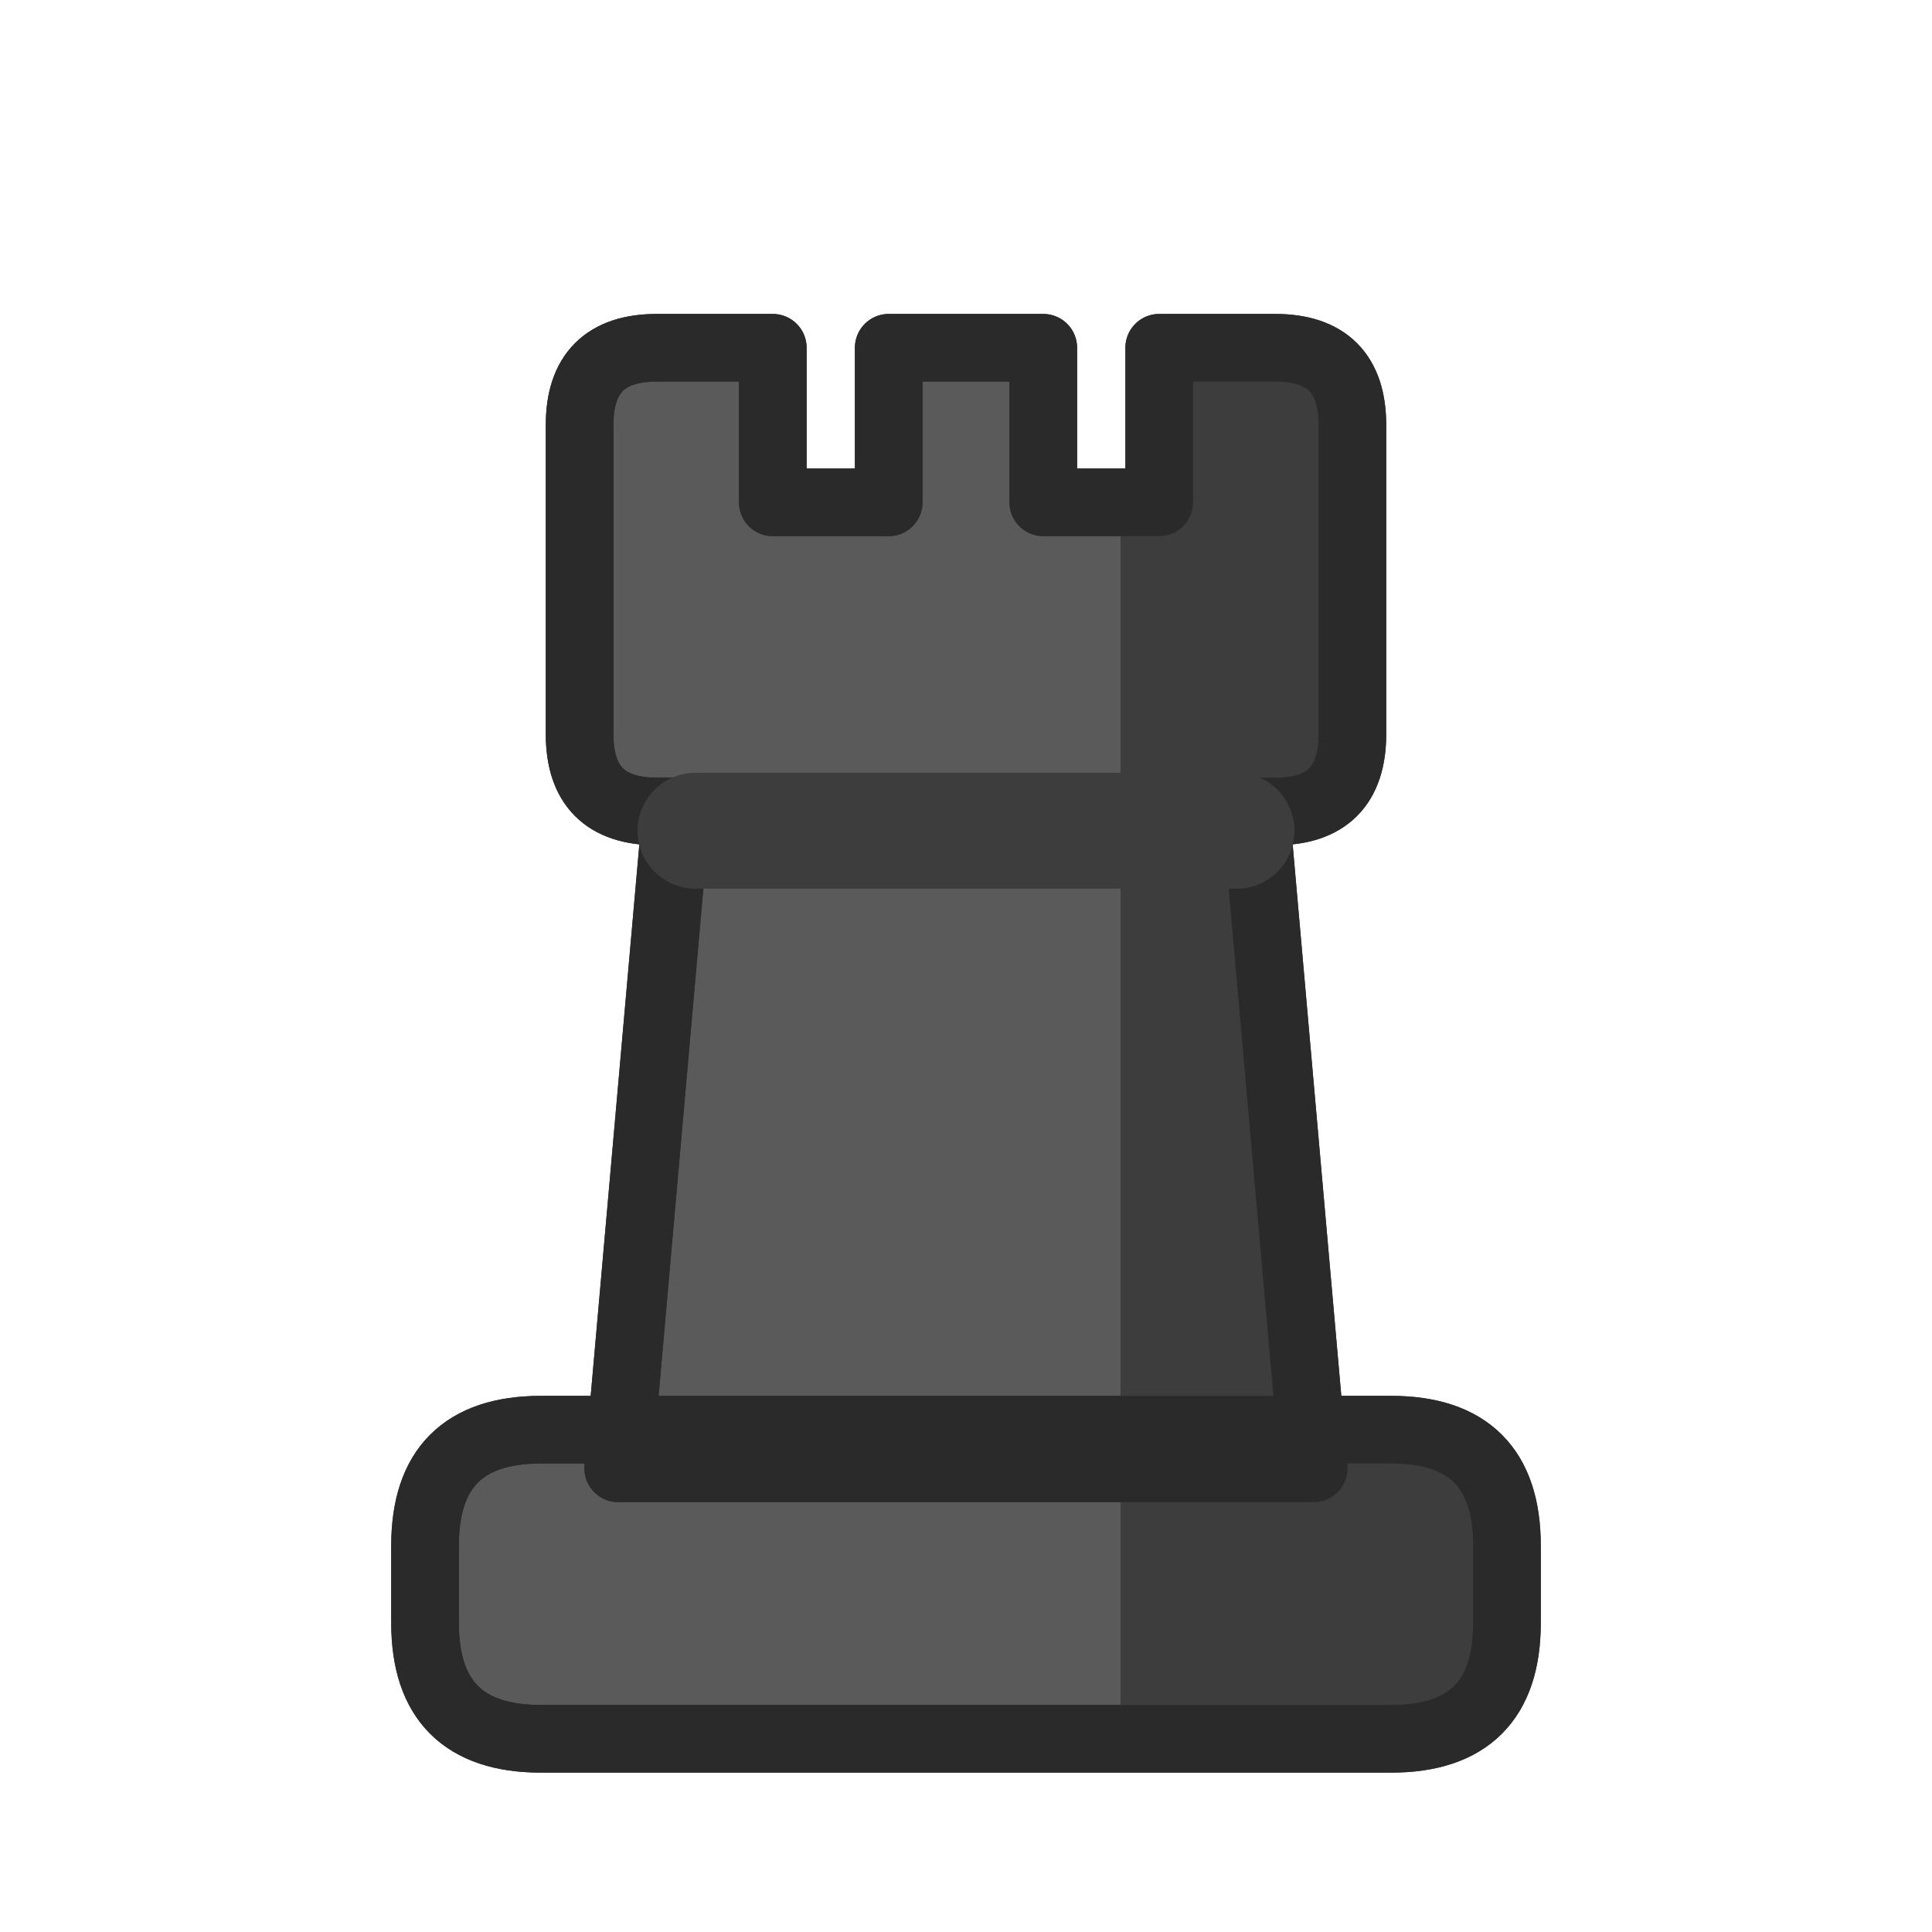
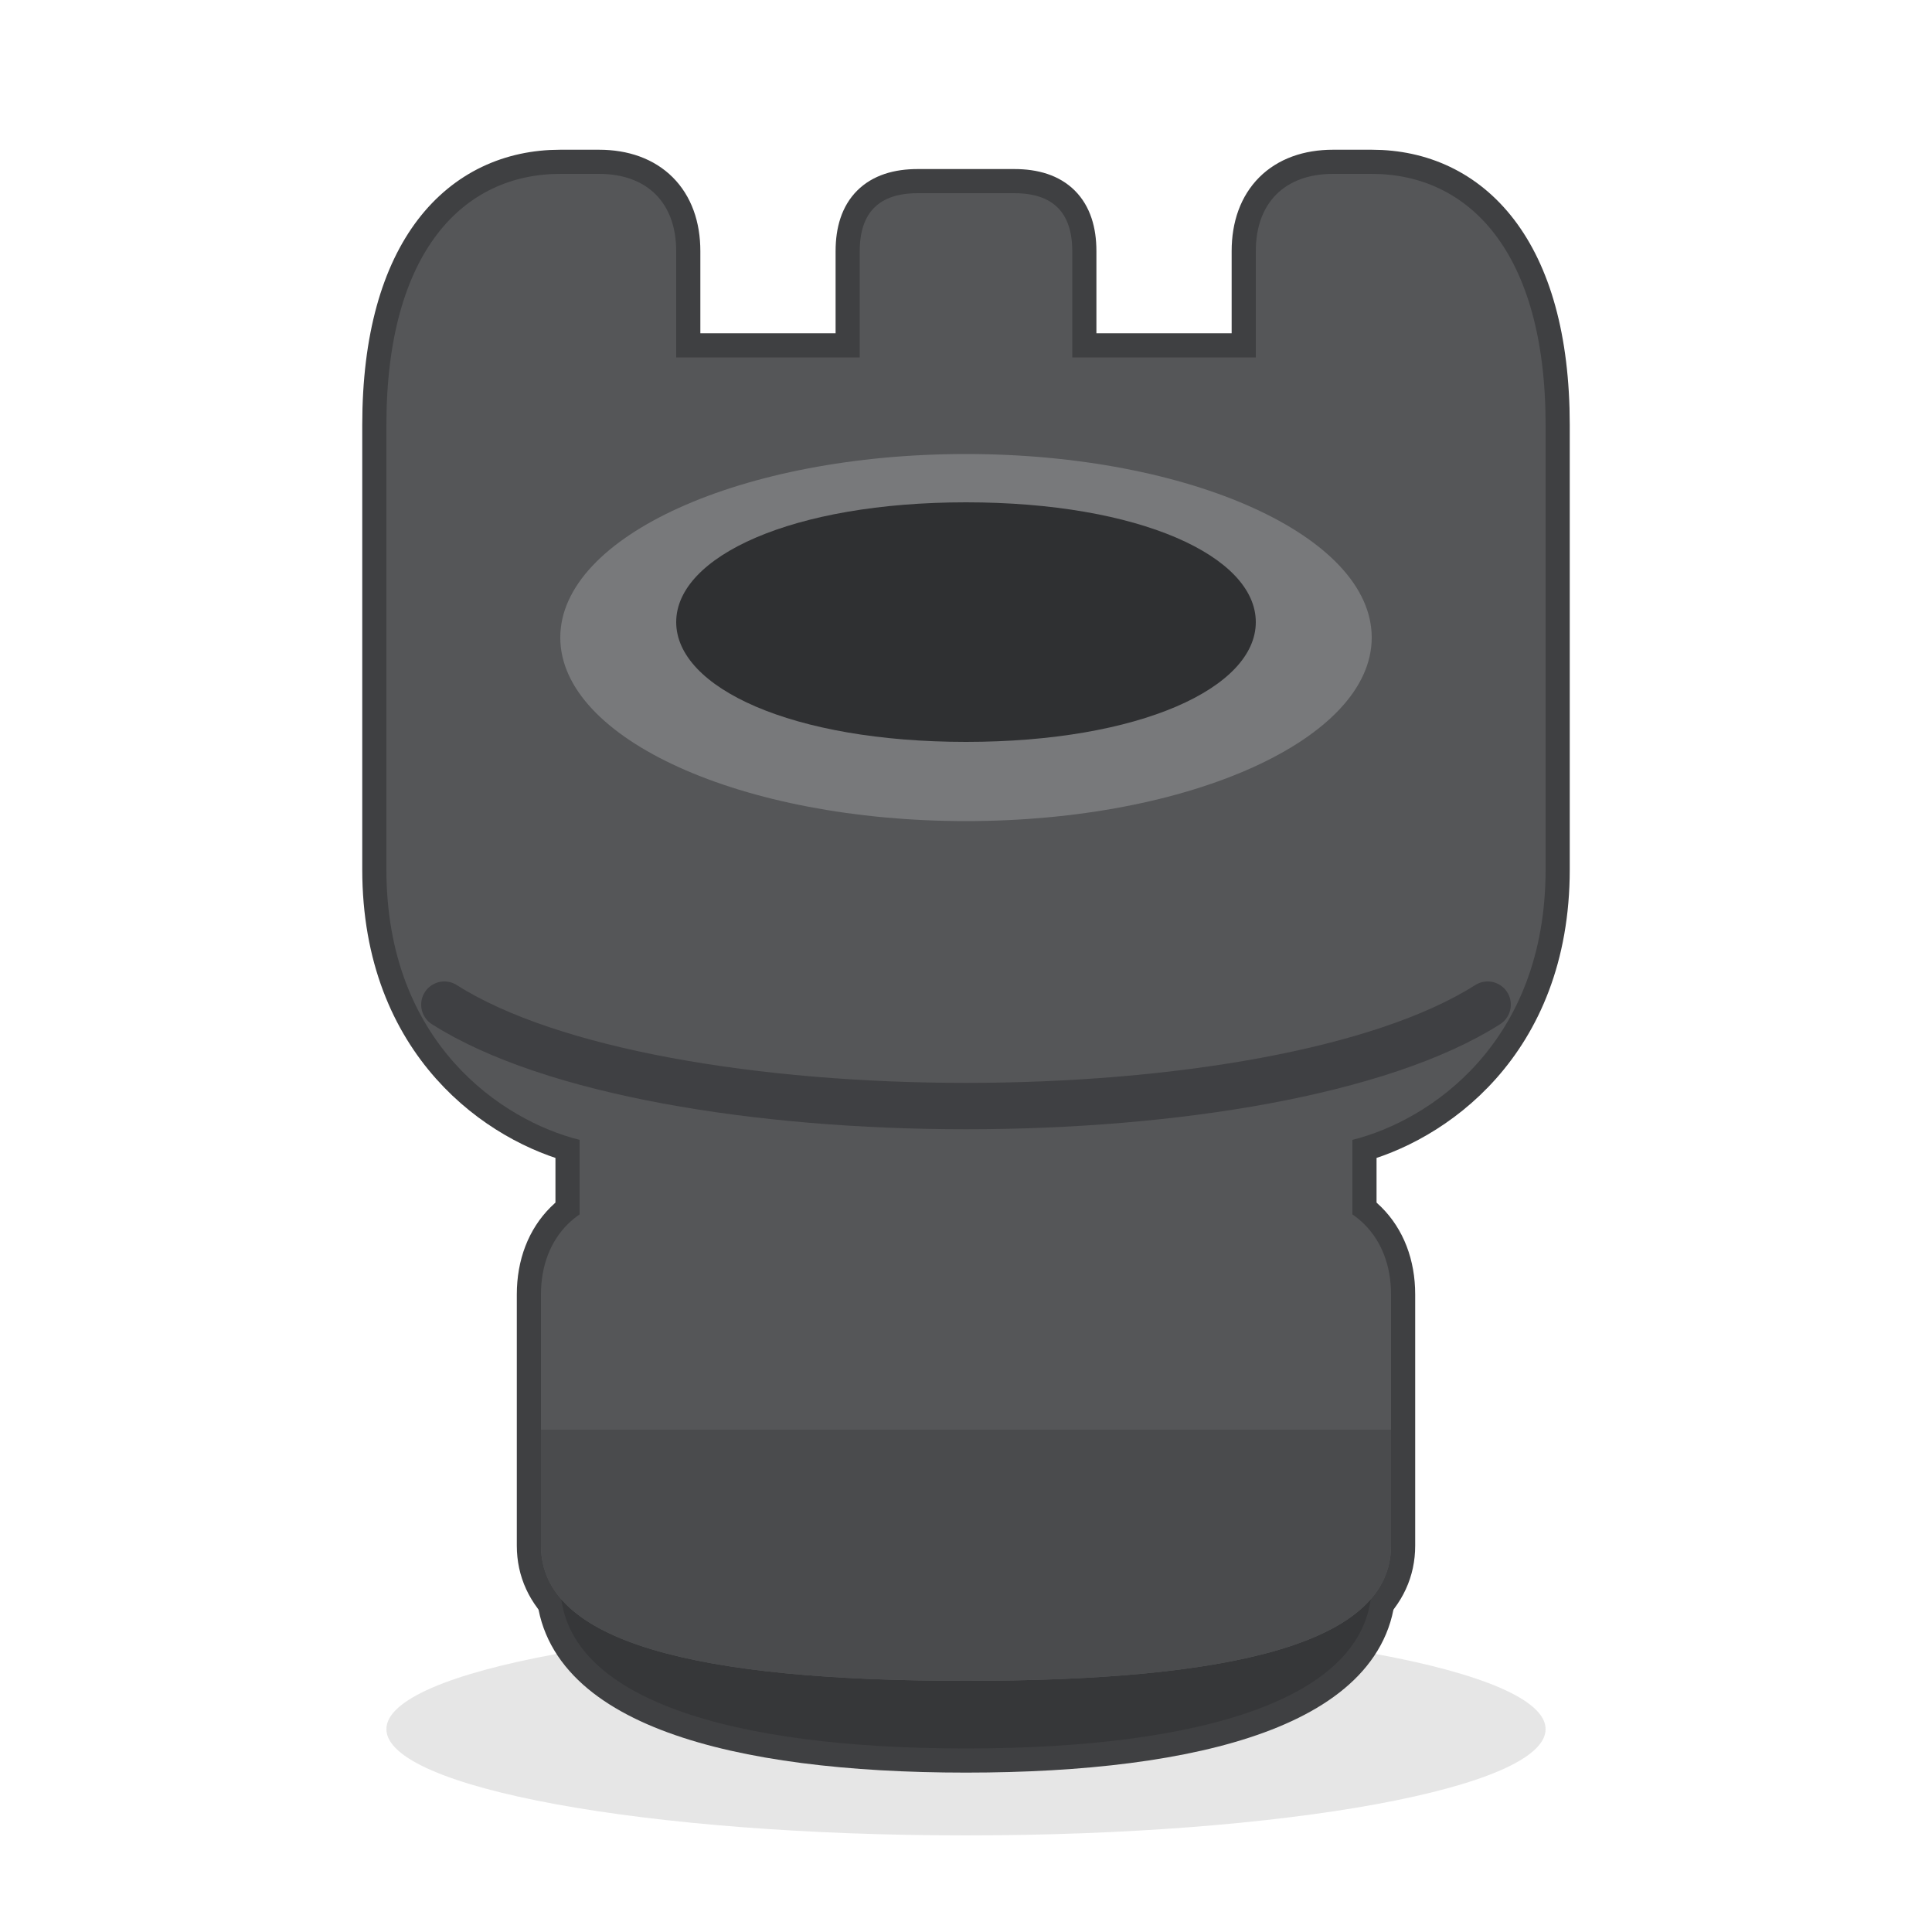
<svg xmlns="http://www.w3.org/2000/svg" viewBox="0 0 100 100">
  <defs>
-     <clipPath id="r">
-       <rect x="58" y="0" width="50" height="100" />
+     <clipPath id="cbR">
+       <path d="M20 22 C20 13 24 9 29 9 L31 9 C33.5 9 35 10.5 35 13 L35 18.5 L44.5 18.5 L44.5 13 C44.5 11 45.5 10 47.5 10 L52.5 10 C54.5 10 55.5 11 55.5 13 L55.5 18.5 L65 18.5 L65 13 C65 10.5 66.5 9 69 9 L71 9 C76 9 80 13 80 22 L80 45 C80 54 74 58 70 59 L70 64 L30 64 L30 59 C26 58 20 54 20 45 Z" />
+       <path d="M33 62 L67 62 C70 62 72 64 72 67 L72 80 C72 85 64 87 50 87 C36 87 28 85 28 80 L28 67 C28 64 30 62 33 62 Z" />
    </clipPath>
  </defs>
-   <path d="M22 80 Q22 74 28 74 H72 Q78 74 78 80 V84 Q78 90 72 90 H28 Q22 90 22 84 Z M30 22 Q30 18 34 18 H40 V26 H46 V18 H54 V26 H60 V18 H66 Q70 18 70 22 V38 Q70 42 66 42 H34 Q30 42 30 38 Z M35 42 H65 L68 76 H32 Z" fill="#5a5a5a" stroke="#2a2a2a" stroke-width="3.5" stroke-linejoin="round" fill-rule="nonzero" />
-   <path d="M22 80 Q22 74 28 74 H72 Q78 74 78 80 V84 Q78 90 72 90 H28 Q22 90 22 84 Z M30 22 Q30 18 34 18 H40 V26 H46 V18 H54 V26 H60 V18 H66 Q70 18 70 22 V38 Q70 42 66 42 H34 Q30 42 30 38 Z M35 42 H65 L68 76 H32 Z" fill="#3d3d3d" clip-path="url(#r)" />
-   <path d="M22 80 Q22 74 28 74 H72 Q78 74 78 80 V84 Q78 90 72 90 H28 Q22 90 22 84 Z M30 22 Q30 18 34 18 H40 V26 H46 V18 H54 V26 H60 V18 H66 Q70 18 70 22 V38 Q70 42 66 42 H34 Q30 42 30 38 Z M35 42 H65 L68 76 H32 Z" fill="none" stroke="#2a2a2a" stroke-width="3.5" stroke-linejoin="round" />
-   <rect fill="#3d3d3d" x="33" y="40" width="34" height="6" rx="3" />
+   <ellipse cx="50" cy="89.5" rx="30" ry="5.5" fill="#000000" fill-opacity="0.10" />
+   <g fill="#3f4042" stroke="#3f4042" stroke-width="2.5" stroke-linejoin="round">
+     <path d="M29 78 L29 82 C29 88 38 90.5 50 90.5 C62 90.5 71 88 71 82 L71 78 Z" />
+     <path d="M20 22 C20 13 24 9 29 9 L31 9 C33.5 9 35 10.5 35 13 L35 18.5 L44.5 18.5 L44.5 13 C44.5 11 45.5 10 47.5 10 L52.5 10 C54.5 10 55.5 11 55.5 13 L55.5 18.5 L65 18.5 L65 13 C65 10.5 66.5 9 69 9 L71 9 C76 9 80 13 80 22 L80 45 C80 54 74 58 70 59 L70 64 L30 64 L30 59 C26 58 20 54 20 45 Z" />
+     <path d="M33 62 L67 62 C70 62 72 64 72 67 L72 80 C72 85 64 87 50 87 C36 87 28 85 28 80 L28 67 C28 64 30 62 33 62 Z" />
+   </g>
+   <path d="M29 78 L29 82 C29 88 38 90.5 50 90.5 C62 90.5 71 88 71 82 L71 78 Z" fill="#363739" />
+   <g fill="#555658">
+     <path d="M20 22 C20 13 24 9 29 9 L31 9 C33.5 9 35 10.5 35 13 L35 18.5 L44.5 18.5 L44.5 13 C44.5 11 45.5 10 47.5 10 L52.5 10 C54.5 10 55.5 11 55.5 13 L55.5 18.5 L65 18.5 L65 13 C65 10.5 66.5 9 69 9 L71 9 C76 9 80 13 80 22 L80 45 C80 54 74 58 70 59 L70 64 L30 64 L30 59 C26 58 20 54 20 45 Z" />
+     <path d="M33 62 L67 62 C70 62 72 64 72 67 L72 80 C72 85 64 87 50 87 C36 87 28 85 28 80 L28 67 C28 64 30 62 33 62 Z" />
+   </g>
+   <g clip-path="url(#cbR)">
+     <rect x="0" y="74" width="100" height="26" fill="#4a4b4d" />
+     <ellipse cx="50" cy="33" rx="21" ry="9.5" fill="#78797b" />
+     <path d="M50 26 C59 26 65 28.8 65 32.2 C65 35.6 59 38.4 50 38.4 C41 38.4 35 35.6 35 32.2 C35 28.8 41 26 50 26 Z" fill="#2f3032" />
+   </g>
+   <path d="M23 52 C34 59 66 59 77 52" fill="none" stroke-width="2.4" stroke-linecap="round" stroke-opacity="0.55" stroke="#2e2f31" />
</svg>
